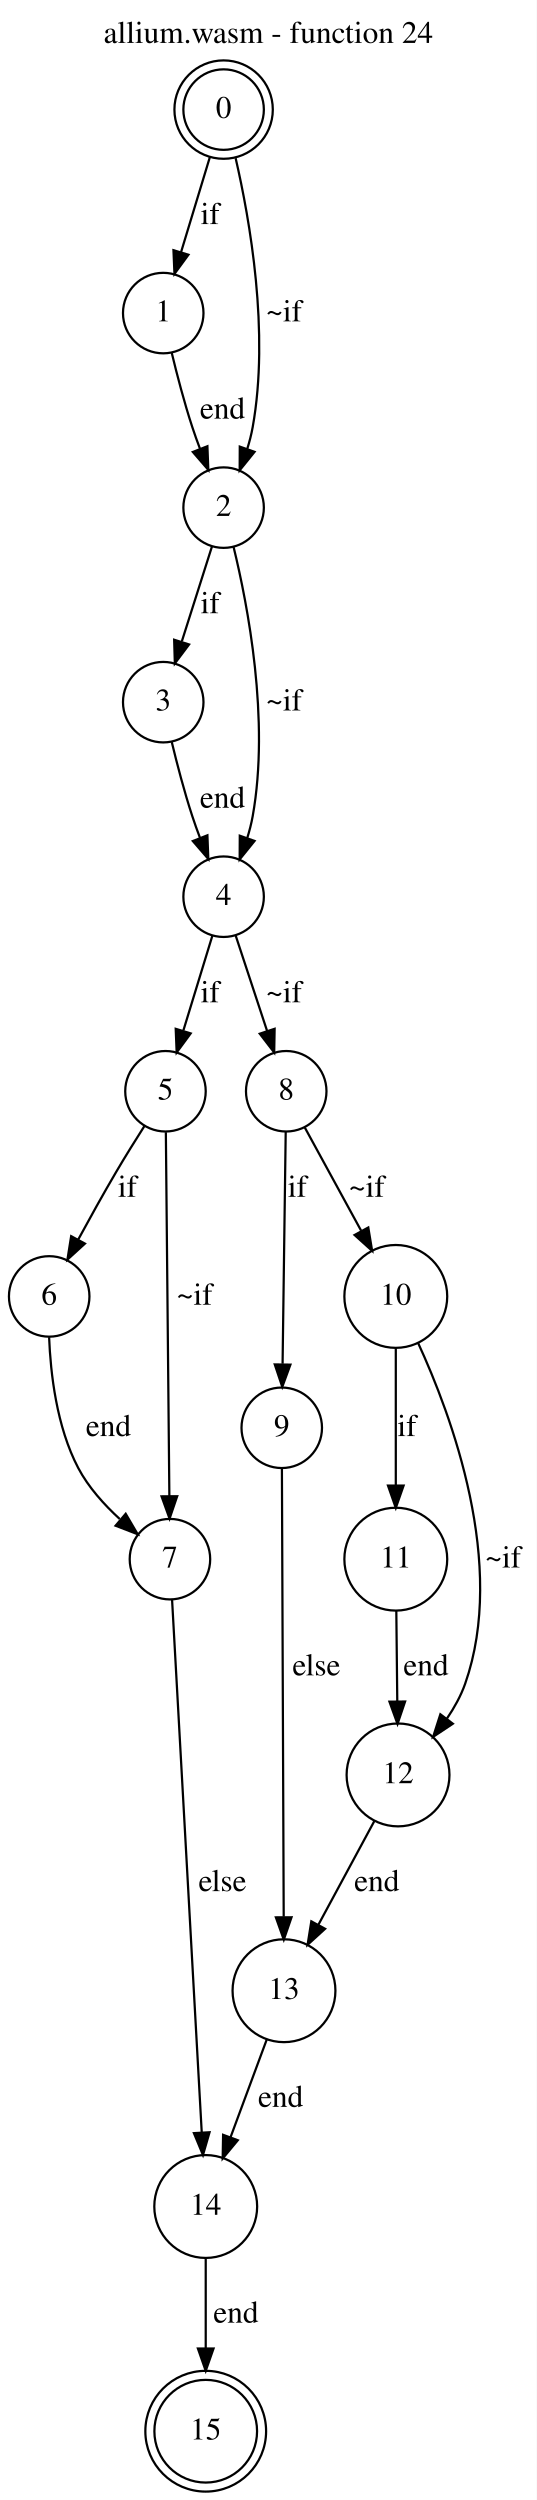
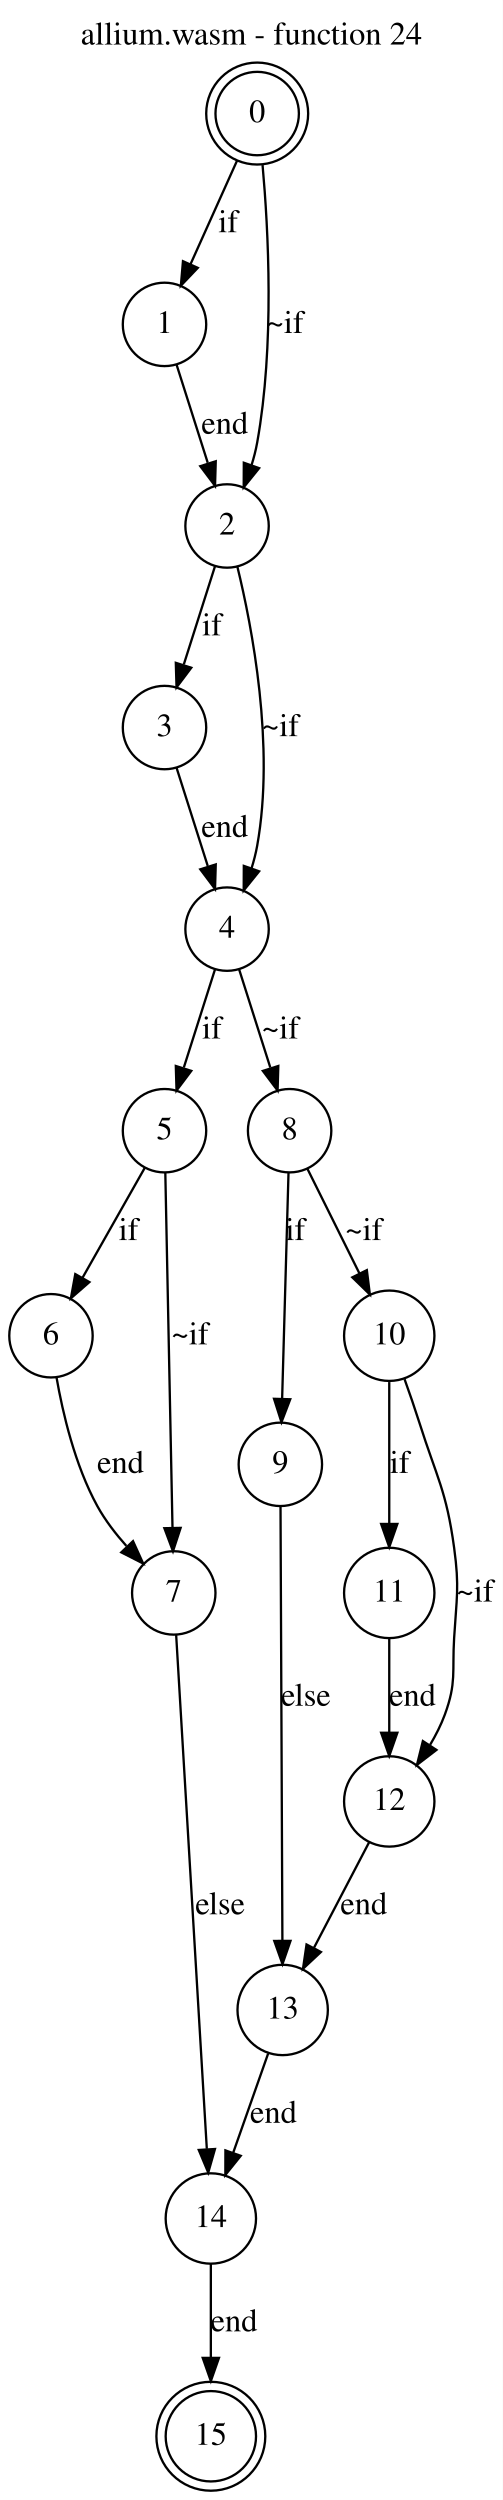
- <svg xmlns="http://www.w3.org/2000/svg" width="240pt" height="1118pt" viewBox="0.00 0.00 240.00 1117.98">
-   <g id="graph0" class="graph" transform="scale(1 1) rotate(0) translate(4 1113.98)">
-     <polygon fill="white" stroke="transparent" points="-4,4 -4,-1113.98 236,-1113.98 236,4 -4,4" />
-     <text text-anchor="middle" x="116" y="-1094.78" font-family="Times,serif" font-size="14.00">allium.wasm - function 24</text>
+ <svg xmlns="http://www.w3.org/2000/svg" width="217pt" height="1079pt" viewBox="0.00 0.00 217.00 1078.98">
+   <g id="graph0" class="graph" transform="scale(1 1) rotate(0) translate(4 1074.98)">
+     <polygon fill="white" stroke="transparent" points="-4,4 -4,-1074.98 213,-1074.98 213,4 -4,4" />
+     <text text-anchor="middle" x="104.5" y="-1055.78" font-family="Times,serif" font-size="14.00">allium.wasm - function 24</text>
    <g id="node1" class="node">
-       <ellipse fill="none" stroke="black" cx="96" cy="-1064.98" rx="18" ry="18" />
-       <ellipse fill="none" stroke="black" cx="96" cy="-1064.98" rx="22" ry="22" />
-       <text text-anchor="middle" x="96" y="-1061.28" font-family="Times,serif" font-size="14.00">0</text>
+       <ellipse fill="none" stroke="black" cx="107" cy="-1025.98" rx="18" ry="18" />
+       <ellipse fill="none" stroke="black" cx="107" cy="-1025.98" rx="22" ry="22" />
+       <text text-anchor="middle" x="107" y="-1022.28" font-family="Times,serif" font-size="14.00">0</text>
    </g>
    <g id="node3" class="node">
-       <ellipse fill="none" stroke="black" cx="69" cy="-973.98" rx="18" ry="18" />
-       <text text-anchor="middle" x="69" y="-970.28" font-family="Times,serif" font-size="14.00">1</text>
+       <ellipse fill="none" stroke="black" cx="67" cy="-934.98" rx="18" ry="18" />
+       <text text-anchor="middle" x="67" y="-931.28" font-family="Times,serif" font-size="14.00">1</text>
    </g>
    <g id="edge1" class="edge">
-       <path fill="none" stroke="black" d="M89.87,-1043.78C86.05,-1031.19 81.1,-1014.86 76.98,-1001.27" />
-       <polygon fill="black" stroke="black" points="80.27,-1000.07 74.02,-991.52 73.57,-1002.1 80.27,-1000.07" />
-       <text text-anchor="middle" x="90" y="-1013.78" font-family="Times,serif" font-size="14.00">if</text>
+       <path fill="none" stroke="black" d="M98.32,-1005.67C92.42,-992.54 84.56,-975.06 78.19,-960.88" />
+       <polygon fill="black" stroke="black" points="81.36,-959.38 74.06,-951.7 74.97,-962.25 81.36,-959.38" />
+       <text text-anchor="middle" x="94.5" y="-974.78" font-family="Times,serif" font-size="14.00">if</text>
    </g>
    <g id="node4" class="node">
-       <ellipse fill="none" stroke="black" cx="96" cy="-886.98" rx="18" ry="18" />
-       <text text-anchor="middle" x="96" y="-883.28" font-family="Times,serif" font-size="14.00">2</text>
+       <ellipse fill="none" stroke="black" cx="94" cy="-847.98" rx="18" ry="18" />
+       <text text-anchor="middle" x="94" y="-844.28" font-family="Times,serif" font-size="14.00">2</text>
    </g>
    <g id="edge2" class="edge">
-       <path fill="none" stroke="black" d="M101.37,-1043.28C107.74,-1015.66 116.61,-965.32 109,-922.98 108.42,-919.72 107.55,-916.38 106.53,-913.1" />
-       <polygon fill="black" stroke="black" points="109.83,-911.92 103.18,-903.67 103.23,-914.26 109.83,-911.92" />
-       <text text-anchor="middle" x="123" y="-970.28" font-family="Times,serif" font-size="14.00">~if</text>
+       <path fill="none" stroke="black" d="M109.32,-1003.75C111.83,-975.97 114.53,-925.9 107,-883.98 106.42,-880.73 105.55,-877.38 104.53,-874.11" />
+       <polygon fill="black" stroke="black" points="107.83,-872.93 101.18,-864.67 101.23,-875.27 107.83,-872.93" />
+       <text text-anchor="middle" x="119" y="-931.28" font-family="Times,serif" font-size="14.00">~if</text>
    </g>
    <g id="node2" class="node">
-       <ellipse fill="none" stroke="black" cx="88" cy="-26.75" rx="22.96" ry="22.96" />
-       <ellipse fill="none" stroke="black" cx="88" cy="-26.75" rx="27" ry="27" />
-       <text text-anchor="middle" x="88" y="-23.05" font-family="Times,serif" font-size="14.00">15</text>
+       <ellipse fill="none" stroke="black" cx="87" cy="-23.5" rx="19.5" ry="19.5" />
+       <ellipse fill="none" stroke="black" cx="87" cy="-23.5" rx="23.5" ry="23.5" />
+       <text text-anchor="middle" x="87" y="-19.8" font-family="Times,serif" font-size="14.00">15</text>
    </g>
    <g id="edge3" class="edge">
-       <path fill="none" stroke="black" d="M72.81,-956.16C75.17,-946.38 78.42,-933.88 82,-922.98 83.04,-919.8 84.22,-916.51 85.45,-913.26" />
-       <polygon fill="black" stroke="black" points="88.75,-914.44 89.16,-903.85 82.24,-911.87 88.75,-914.44" />
-       <text text-anchor="middle" x="95.5" y="-926.78" font-family="Times,serif" font-size="14.00">end</text>
+       <path fill="none" stroke="black" d="M72.21,-917.59C76.02,-905.6 81.26,-889.07 85.66,-875.25" />
+       <polygon fill="black" stroke="black" points="89.12,-875.91 88.81,-865.32 82.45,-873.79 89.12,-875.91" />
+       <text text-anchor="middle" x="93" y="-887.78" font-family="Times,serif" font-size="14.00">end</text>
    </g>
    <g id="node5" class="node">
-       <ellipse fill="none" stroke="black" cx="69" cy="-799.98" rx="18" ry="18" />
-       <text text-anchor="middle" x="69" y="-796.28" font-family="Times,serif" font-size="14.00">3</text>
+       <ellipse fill="none" stroke="black" cx="67" cy="-760.98" rx="18" ry="18" />
+       <text text-anchor="middle" x="67" y="-757.28" font-family="Times,serif" font-size="14.00">3</text>
    </g>
    <g id="edge4" class="edge">
-       <path fill="none" stroke="black" d="M90.79,-869.59C86.98,-857.59 81.74,-841.07 77.34,-827.24" />
-       <polygon fill="black" stroke="black" points="80.55,-825.79 74.19,-817.31 73.88,-827.9 80.55,-825.79" />
-       <text text-anchor="middle" x="90" y="-839.78" font-family="Times,serif" font-size="14.00">if</text>
+       <path fill="none" stroke="black" d="M88.79,-830.59C84.98,-818.6 79.74,-802.07 75.34,-788.25" />
+       <polygon fill="black" stroke="black" points="78.55,-786.79 72.19,-778.32 71.88,-788.91 78.55,-786.79" />
+       <text text-anchor="middle" x="87.5" y="-800.78" font-family="Times,serif" font-size="14.00">if</text>
    </g>
    <g id="node6" class="node">
-       <ellipse fill="none" stroke="black" cx="96" cy="-712.98" rx="18" ry="18" />
-       <text text-anchor="middle" x="96" y="-709.28" font-family="Times,serif" font-size="14.00">4</text>
+       <ellipse fill="none" stroke="black" cx="94" cy="-673.98" rx="18" ry="18" />
+       <text text-anchor="middle" x="94" y="-670.28" font-family="Times,serif" font-size="14.00">4</text>
    </g>
    <g id="edge5" class="edge">
-       <path fill="none" stroke="black" d="M100.45,-869.41C106.77,-843.52 116.73,-792.01 109,-748.98 108.42,-745.72 107.55,-742.38 106.53,-739.1" />
-       <polygon fill="black" stroke="black" points="109.83,-737.92 103.18,-729.67 103.23,-740.26 109.83,-737.92" />
-       <text text-anchor="middle" x="123" y="-796.28" font-family="Times,serif" font-size="14.00">~if</text>
+       <path fill="none" stroke="black" d="M98.45,-830.41C104.77,-804.53 114.73,-753.01 107,-709.98 106.42,-706.73 105.55,-703.38 104.53,-700.11" />
+       <polygon fill="black" stroke="black" points="107.83,-698.93 101.18,-690.67 101.23,-701.27 107.83,-698.93" />
+       <text text-anchor="middle" x="117" y="-757.28" font-family="Times,serif" font-size="14.00">~if</text>
    </g>
    <g id="edge6" class="edge">
-       <path fill="none" stroke="black" d="M72.81,-782.16C75.17,-772.38 78.42,-759.88 82,-748.98 83.04,-745.8 84.22,-742.51 85.45,-739.26" />
-       <polygon fill="black" stroke="black" points="88.75,-740.44 89.16,-729.85 82.24,-737.87 88.75,-740.44" />
-       <text text-anchor="middle" x="95.5" y="-752.78" font-family="Times,serif" font-size="14.00">end</text>
+       <path fill="none" stroke="black" d="M72.21,-743.59C76.02,-731.6 81.26,-715.07 85.66,-701.25" />
+       <polygon fill="black" stroke="black" points="89.12,-701.91 88.81,-691.32 82.45,-699.79 89.12,-701.91" />
+       <text text-anchor="middle" x="93" y="-713.78" font-family="Times,serif" font-size="14.00">end</text>
    </g>
    <g id="node7" class="node">
-       <ellipse fill="none" stroke="black" cx="70" cy="-625.98" rx="18" ry="18" />
-       <text text-anchor="middle" x="70" y="-622.28" font-family="Times,serif" font-size="14.00">5</text>
+       <ellipse fill="none" stroke="black" cx="67" cy="-586.98" rx="18" ry="18" />
+       <text text-anchor="middle" x="67" y="-583.28" font-family="Times,serif" font-size="14.00">5</text>
    </g>
    <g id="edge7" class="edge">
-       <path fill="none" stroke="black" d="M90.99,-695.59C87.32,-683.59 82.26,-667.07 78.03,-653.24" />
-       <polygon fill="black" stroke="black" points="81.27,-651.85 75,-643.31 74.58,-653.9 81.27,-651.85" />
-       <text text-anchor="middle" x="90" y="-665.78" font-family="Times,serif" font-size="14.00">if</text>
+       <path fill="none" stroke="black" d="M88.79,-656.59C84.98,-644.6 79.74,-628.07 75.34,-614.25" />
+       <polygon fill="black" stroke="black" points="78.55,-612.79 72.19,-604.32 71.88,-614.91 78.55,-612.79" />
+       <text text-anchor="middle" x="87.5" y="-626.78" font-family="Times,serif" font-size="14.00">if</text>
    </g>
    <g id="node8" class="node">
-       <ellipse fill="none" stroke="black" cx="124" cy="-625.98" rx="18" ry="18" />
-       <text text-anchor="middle" x="124" y="-622.28" font-family="Times,serif" font-size="14.00">8</text>
+       <ellipse fill="none" stroke="black" cx="121" cy="-586.98" rx="18" ry="18" />
+       <text text-anchor="middle" x="121" y="-583.28" font-family="Times,serif" font-size="14.00">8</text>
    </g>
    <g id="edge8" class="edge">
-       <path fill="none" stroke="black" d="M101.4,-695.59C105.39,-683.48 110.9,-666.74 115.48,-652.84" />
-       <polygon fill="black" stroke="black" points="118.81,-653.91 118.62,-643.31 112.16,-651.72 118.81,-653.91" />
-       <text text-anchor="middle" x="123" y="-665.78" font-family="Times,serif" font-size="14.00">~if</text>
+       <path fill="none" stroke="black" d="M99.21,-656.59C103.02,-644.6 108.26,-628.07 112.66,-614.25" />
+       <polygon fill="black" stroke="black" points="116.12,-614.91 115.81,-604.32 109.45,-612.79 116.12,-614.91" />
+       <text text-anchor="middle" x="117" y="-626.78" font-family="Times,serif" font-size="14.00">~if</text>
    </g>
    <g id="node9" class="node">
-       <ellipse fill="none" stroke="black" cx="18" cy="-534.23" rx="18" ry="18" />
-       <text text-anchor="middle" x="18" y="-530.53" font-family="Times,serif" font-size="14.00">6</text>
+       <ellipse fill="none" stroke="black" cx="18" cy="-498.48" rx="18" ry="18" />
+       <text text-anchor="middle" x="18" y="-494.78" font-family="Times,serif" font-size="14.00">6</text>
    </g>
    <g id="edge9" class="edge">
-       <path fill="none" stroke="black" d="M60.6,-610.45C56.62,-604.2 52,-596.78 48,-589.98 42.23,-580.16 36.15,-569.19 30.98,-559.66" />
-       <polygon fill="black" stroke="black" points="33.98,-557.85 26.16,-550.71 27.82,-561.17 33.98,-557.85" />
-       <text text-anchor="middle" x="53" y="-578.78" font-family="Times,serif" font-size="14.00">if</text>
+       <path fill="none" stroke="black" d="M58.46,-570.91C51.06,-557.85 40.22,-538.7 31.62,-523.52" />
+       <polygon fill="black" stroke="black" points="34.58,-521.64 26.6,-514.67 28.49,-525.09 34.58,-521.64" />
+       <text text-anchor="middle" x="51.5" y="-539.78" font-family="Times,serif" font-size="14.00">if</text>
    </g>
    <g id="node10" class="node">
-       <ellipse fill="none" stroke="black" cx="72" cy="-416.73" rx="18" ry="18" />
-       <text text-anchor="middle" x="72" y="-413.03" font-family="Times,serif" font-size="14.00">7</text>
+       <ellipse fill="none" stroke="black" cx="71" cy="-387.48" rx="18" ry="18" />
+       <text text-anchor="middle" x="71" y="-383.78" font-family="Times,serif" font-size="14.00">7</text>
    </g>
    <g id="edge10" class="edge">
-       <path fill="none" stroke="black" d="M70.17,-607.66C70.52,-571.61 71.32,-488.24 71.74,-444.94" />
-       <polygon fill="black" stroke="black" points="75.24,-444.88 71.83,-434.85 68.24,-444.82 75.24,-444.88" />
-       <text text-anchor="middle" x="83" y="-530.53" font-family="Times,serif" font-size="14.00">~if</text>
+       <path fill="none" stroke="black" d="M67.35,-568.8C68.04,-534.43 69.61,-456.95 70.45,-415.64" />
+       <polygon fill="black" stroke="black" points="73.95,-415.55 70.66,-405.48 66.95,-415.41 73.95,-415.55" />
+       <text text-anchor="middle" x="78" y="-494.78" font-family="Times,serif" font-size="14.00">~if</text>
    </g>
    <g id="node12" class="node">
-       <ellipse fill="none" stroke="black" cx="122" cy="-475.48" rx="18" ry="18" />
-       <text text-anchor="middle" x="122" y="-471.78" font-family="Times,serif" font-size="14.00">9</text>
+       <ellipse fill="none" stroke="black" cx="117" cy="-442.98" rx="18" ry="18" />
+       <text text-anchor="middle" x="117" y="-439.28" font-family="Times,serif" font-size="14.00">9</text>
    </g>
    <g id="edge13" class="edge">
-       <path fill="none" stroke="black" d="M123.77,-607.94C123.43,-582.57 122.78,-534.57 122.37,-504.12" />
-       <polygon fill="black" stroke="black" points="125.87,-503.72 122.23,-493.77 118.87,-503.82 125.87,-503.72" />
-       <text text-anchor="middle" x="129" y="-578.78" font-family="Times,serif" font-size="14.00">if</text>
+       <path fill="none" stroke="black" d="M120.52,-568.85C119.84,-544.65 118.58,-500.19 117.77,-471.38" />
+       <polygon fill="black" stroke="black" points="121.26,-471.07 117.48,-461.17 114.27,-471.27 121.26,-471.07" />
+       <text text-anchor="middle" x="123.5" y="-539.78" font-family="Times,serif" font-size="14.00">if</text>
    </g>
    <g id="node13" class="node">
-       <ellipse fill="none" stroke="black" cx="173" cy="-534.23" rx="23" ry="23" />
-       <text text-anchor="middle" x="173" y="-530.53" font-family="Times,serif" font-size="14.00">10</text>
+       <ellipse fill="none" stroke="black" cx="164" cy="-498.48" rx="19.5" ry="19.5" />
+       <text text-anchor="middle" x="164" y="-494.78" font-family="Times,serif" font-size="14.00">10</text>
    </g>
    <g id="edge14" class="edge">
-       <path fill="none" stroke="black" d="M132.31,-609.75C139.19,-597.16 149.14,-578.93 157.48,-563.66" />
-       <polygon fill="black" stroke="black" points="160.7,-565.06 162.42,-554.61 154.56,-561.7 160.7,-565.06" />
-       <text text-anchor="middle" x="160" y="-578.78" font-family="Times,serif" font-size="14.00">~if</text>
+       <path fill="none" stroke="black" d="M128.69,-570.52C134.91,-558 143.81,-540.1 151.12,-525.4" />
+       <polygon fill="black" stroke="black" points="154.33,-526.8 155.64,-516.29 148.06,-523.69 154.33,-526.8" />
+       <text text-anchor="middle" x="153" y="-539.78" font-family="Times,serif" font-size="14.00">~if</text>
    </g>
    <g id="edge11" class="edge">
-       <path fill="none" stroke="black" d="M17.96,-516.01C18.59,-499.99 21.29,-475.89 31,-457.48 35.52,-448.91 42.57,-441.09 49.55,-434.69" />
-       <polygon fill="black" stroke="black" points="52.21,-437.03 57.57,-427.88 47.68,-431.69 52.21,-437.03" />
-       <text text-anchor="middle" x="44.5" y="-471.78" font-family="Times,serif" font-size="14.00">end</text>
+       <path fill="none" stroke="black" d="M20.39,-480.52C23.05,-465.26 28.32,-442.61 38,-424.98 41.35,-418.89 45.9,-412.98 50.55,-407.76" />
+       <polygon fill="black" stroke="black" points="53.41,-409.83 57.79,-400.18 48.35,-404.99 53.41,-409.83" />
+       <text text-anchor="middle" x="48" y="-439.28" font-family="Times,serif" font-size="14.00">end</text>
    </g>
    <g id="node11" class="node">
-       <ellipse fill="none" stroke="black" cx="88" cy="-127.24" rx="23" ry="23" />
-       <text text-anchor="middle" x="88" y="-123.54" font-family="Times,serif" font-size="14.00">14</text>
+       <ellipse fill="none" stroke="black" cx="87" cy="-117.49" rx="19.5" ry="19.5" />
+       <text text-anchor="middle" x="87" y="-113.79" font-family="Times,serif" font-size="14.00">14</text>
    </g>
    <g id="edge12" class="edge">
-       <path fill="none" stroke="black" d="M72.95,-398.61C75.56,-351.86 82.81,-221.45 86.21,-160.46" />
-       <polygon fill="black" stroke="black" points="89.71,-160.44 86.77,-150.26 82.72,-160.05 89.71,-160.44" />
-       <text text-anchor="middle" x="95.5" y="-268.29" font-family="Times,serif" font-size="14.00">else</text>
+       <path fill="none" stroke="black" d="M72.03,-369.31C74.7,-324.48 81.93,-203.48 85.26,-147.56" />
+       <polygon fill="black" stroke="black" points="88.78,-147.48 85.88,-137.29 81.79,-147.06 88.78,-147.48" />
+       <text text-anchor="middle" x="91" y="-248.79" font-family="Times,serif" font-size="14.00">else</text>
    </g>
    <g id="edge21" class="edge">
-       <path fill="none" stroke="black" d="M88,-104.38C88,-92.46 88,-77.4 88,-63.79" />
-       <polygon fill="black" stroke="black" points="91.5,-63.74 88,-53.74 84.5,-63.74 91.5,-63.74" />
-       <text text-anchor="middle" x="101.5" y="-75.3" font-family="Times,serif" font-size="14.00">end</text>
+       <path fill="none" stroke="black" d="M87,-97.88C87,-86.36 87,-71.24 87,-57.72" />
+       <polygon fill="black" stroke="black" points="90.5,-57.32 87,-47.32 83.5,-57.32 90.5,-57.32" />
+       <text text-anchor="middle" x="97" y="-68.8" font-family="Times,serif" font-size="14.00">end</text>
    </g>
    <g id="node14" class="node">
-       <ellipse fill="none" stroke="black" cx="123" cy="-223.74" rx="23" ry="23" />
-       <text text-anchor="middle" x="123" y="-220.04" font-family="Times,serif" font-size="14.00">13</text>
+       <ellipse fill="none" stroke="black" cx="118" cy="-207.49" rx="19.5" ry="19.5" />
+       <text text-anchor="middle" x="118" y="-203.79" font-family="Times,serif" font-size="14.00">13</text>
    </g>
    <g id="edge15" class="edge">
-       <path fill="none" stroke="black" d="M122.07,-457.31C122.23,-415.97 122.66,-310.35 122.87,-256.84" />
-       <polygon fill="black" stroke="black" points="126.37,-256.58 122.91,-246.56 119.37,-256.55 126.37,-256.58" />
-       <text text-anchor="middle" x="137.5" y="-364.78" font-family="Times,serif" font-size="14.00">else</text>
+       <path fill="none" stroke="black" d="M117.07,-424.81C117.24,-385.16 117.66,-286.84 117.88,-237.58" />
+       <polygon fill="black" stroke="black" points="121.38,-237.31 117.92,-227.3 114.38,-237.28 121.38,-237.31" />
+       <text text-anchor="middle" x="128" y="-338.79" font-family="Times,serif" font-size="14.00">else</text>
    </g>
    <g id="node15" class="node">
-       <ellipse fill="none" stroke="black" cx="173" cy="-416.73" rx="23" ry="23" />
-       <text text-anchor="middle" x="173" y="-413.03" font-family="Times,serif" font-size="14.00">11</text>
+       <ellipse fill="none" stroke="black" cx="164" cy="-387.48" rx="19.5" ry="19.5" />
+       <text text-anchor="middle" x="164" y="-383.78" font-family="Times,serif" font-size="14.00">11</text>
    </g>
    <g id="edge16" class="edge">
-       <path fill="none" stroke="black" d="M173,-511.23C173,-493.81 173,-469.24 173,-449.65" />
-       <polygon fill="black" stroke="black" points="176.5,-449.65 173,-439.65 169.5,-449.65 176.5,-449.65" />
-       <text text-anchor="middle" x="178" y="-471.78" font-family="Times,serif" font-size="14.00">if</text>
+       <path fill="none" stroke="black" d="M164,-478.5C164,-461.62 164,-436.69 164,-417.34" />
+       <polygon fill="black" stroke="black" points="167.5,-417.25 164,-407.25 160.5,-417.25 167.5,-417.25" />
+       <text text-anchor="middle" x="168.5" y="-439.28" font-family="Times,serif" font-size="14.00">if</text>
    </g>
    <g id="node16" class="node">
-       <ellipse fill="none" stroke="black" cx="174" cy="-320.24" rx="23" ry="23" />
-       <text text-anchor="middle" x="174" y="-316.54" font-family="Times,serif" font-size="14.00">12</text>
+       <ellipse fill="none" stroke="black" cx="164" cy="-297.49" rx="19.5" ry="19.5" />
+       <text text-anchor="middle" x="164" y="-293.79" font-family="Times,serif" font-size="14.00">12</text>
    </g>
    <g id="edge17" class="edge">
-       <path fill="none" stroke="black" d="M182.89,-513.59C197.9,-481.06 222.76,-414.29 204,-360.98 202.1,-355.58 199.17,-350.31 195.88,-345.47" />
-       <polygon fill="black" stroke="black" points="198.51,-343.15 189.7,-337.28 192.93,-347.37 198.51,-343.15" />
-       <text text-anchor="middle" x="221" y="-413.03" font-family="Times,serif" font-size="14.00">~if</text>
+       <path fill="none" stroke="black" d="M170.6,-479.75C172.74,-473.81 175.05,-467.14 177,-460.98 184.52,-437.24 188.64,-431.66 192,-406.98 194.34,-389.81 193.04,-385.29 192,-367.99 191.11,-353.24 193.08,-348.86 188,-334.99 186.37,-330.54 184.11,-326.09 181.62,-321.91" />
+       <polygon fill="black" stroke="black" points="184.37,-319.72 175.96,-313.27 178.51,-323.55 184.37,-319.72" />
+       <text text-anchor="middle" x="201" y="-383.78" font-family="Times,serif" font-size="14.00">~if</text>
    </g>
    <g id="edge20" class="edge">
-       <path fill="none" stroke="black" d="M115.41,-202.24C110.64,-189.36 104.4,-172.53 99.08,-158.17" />
-       <polygon fill="black" stroke="black" points="102.34,-156.87 95.58,-148.71 95.77,-159.3 102.34,-156.87" />
-       <text text-anchor="middle" x="121.5" y="-171.79" font-family="Times,serif" font-size="14.00">end</text>
+       <path fill="none" stroke="black" d="M111.73,-188.68C107.4,-176.4 101.56,-159.83 96.65,-145.88" />
+       <polygon fill="black" stroke="black" points="99.89,-144.54 93.26,-136.28 93.29,-146.87 99.89,-144.54" />
+       <text text-anchor="middle" x="114" y="-158.79" font-family="Times,serif" font-size="14.00">end</text>
    </g>
    <g id="edge18" class="edge">
-       <path fill="none" stroke="black" d="M173.23,-393.82C173.36,-381.77 173.52,-366.6 173.66,-353.26" />
-       <polygon fill="black" stroke="black" points="177.16,-353.07 173.77,-343.03 170.16,-353 177.16,-353.07" />
-       <text text-anchor="middle" x="186.5" y="-364.78" font-family="Times,serif" font-size="14.00">end</text>
+       <path fill="none" stroke="black" d="M164,-367.82C164,-356.04 164,-340.58 164,-327.25" />
+       <polygon fill="black" stroke="black" points="167.5,-327.12 164,-317.12 160.5,-327.12 167.5,-327.12" />
+       <text text-anchor="middle" x="174" y="-338.79" font-family="Times,serif" font-size="14.00">end</text>
    </g>
    <g id="edge19" class="edge">
-       <path fill="none" stroke="black" d="M163.43,-299.66C156.18,-286.23 146.45,-268.19 138.35,-253.18" />
-       <polygon fill="black" stroke="black" points="141.38,-251.43 133.55,-244.29 135.22,-254.76 141.38,-251.43" />
-       <text text-anchor="middle" x="164.5" y="-268.29" font-family="Times,serif" font-size="14.00">end</text>
+       <path fill="none" stroke="black" d="M155.35,-279.94C148.64,-267.11 139.23,-249.11 131.54,-234.38" />
+       <polygon fill="black" stroke="black" points="134.5,-232.51 126.77,-225.27 128.3,-235.75 134.5,-232.51" />
+       <text text-anchor="middle" x="153" y="-248.79" font-family="Times,serif" font-size="14.00">end</text>
    </g>
  </g>
</svg>
